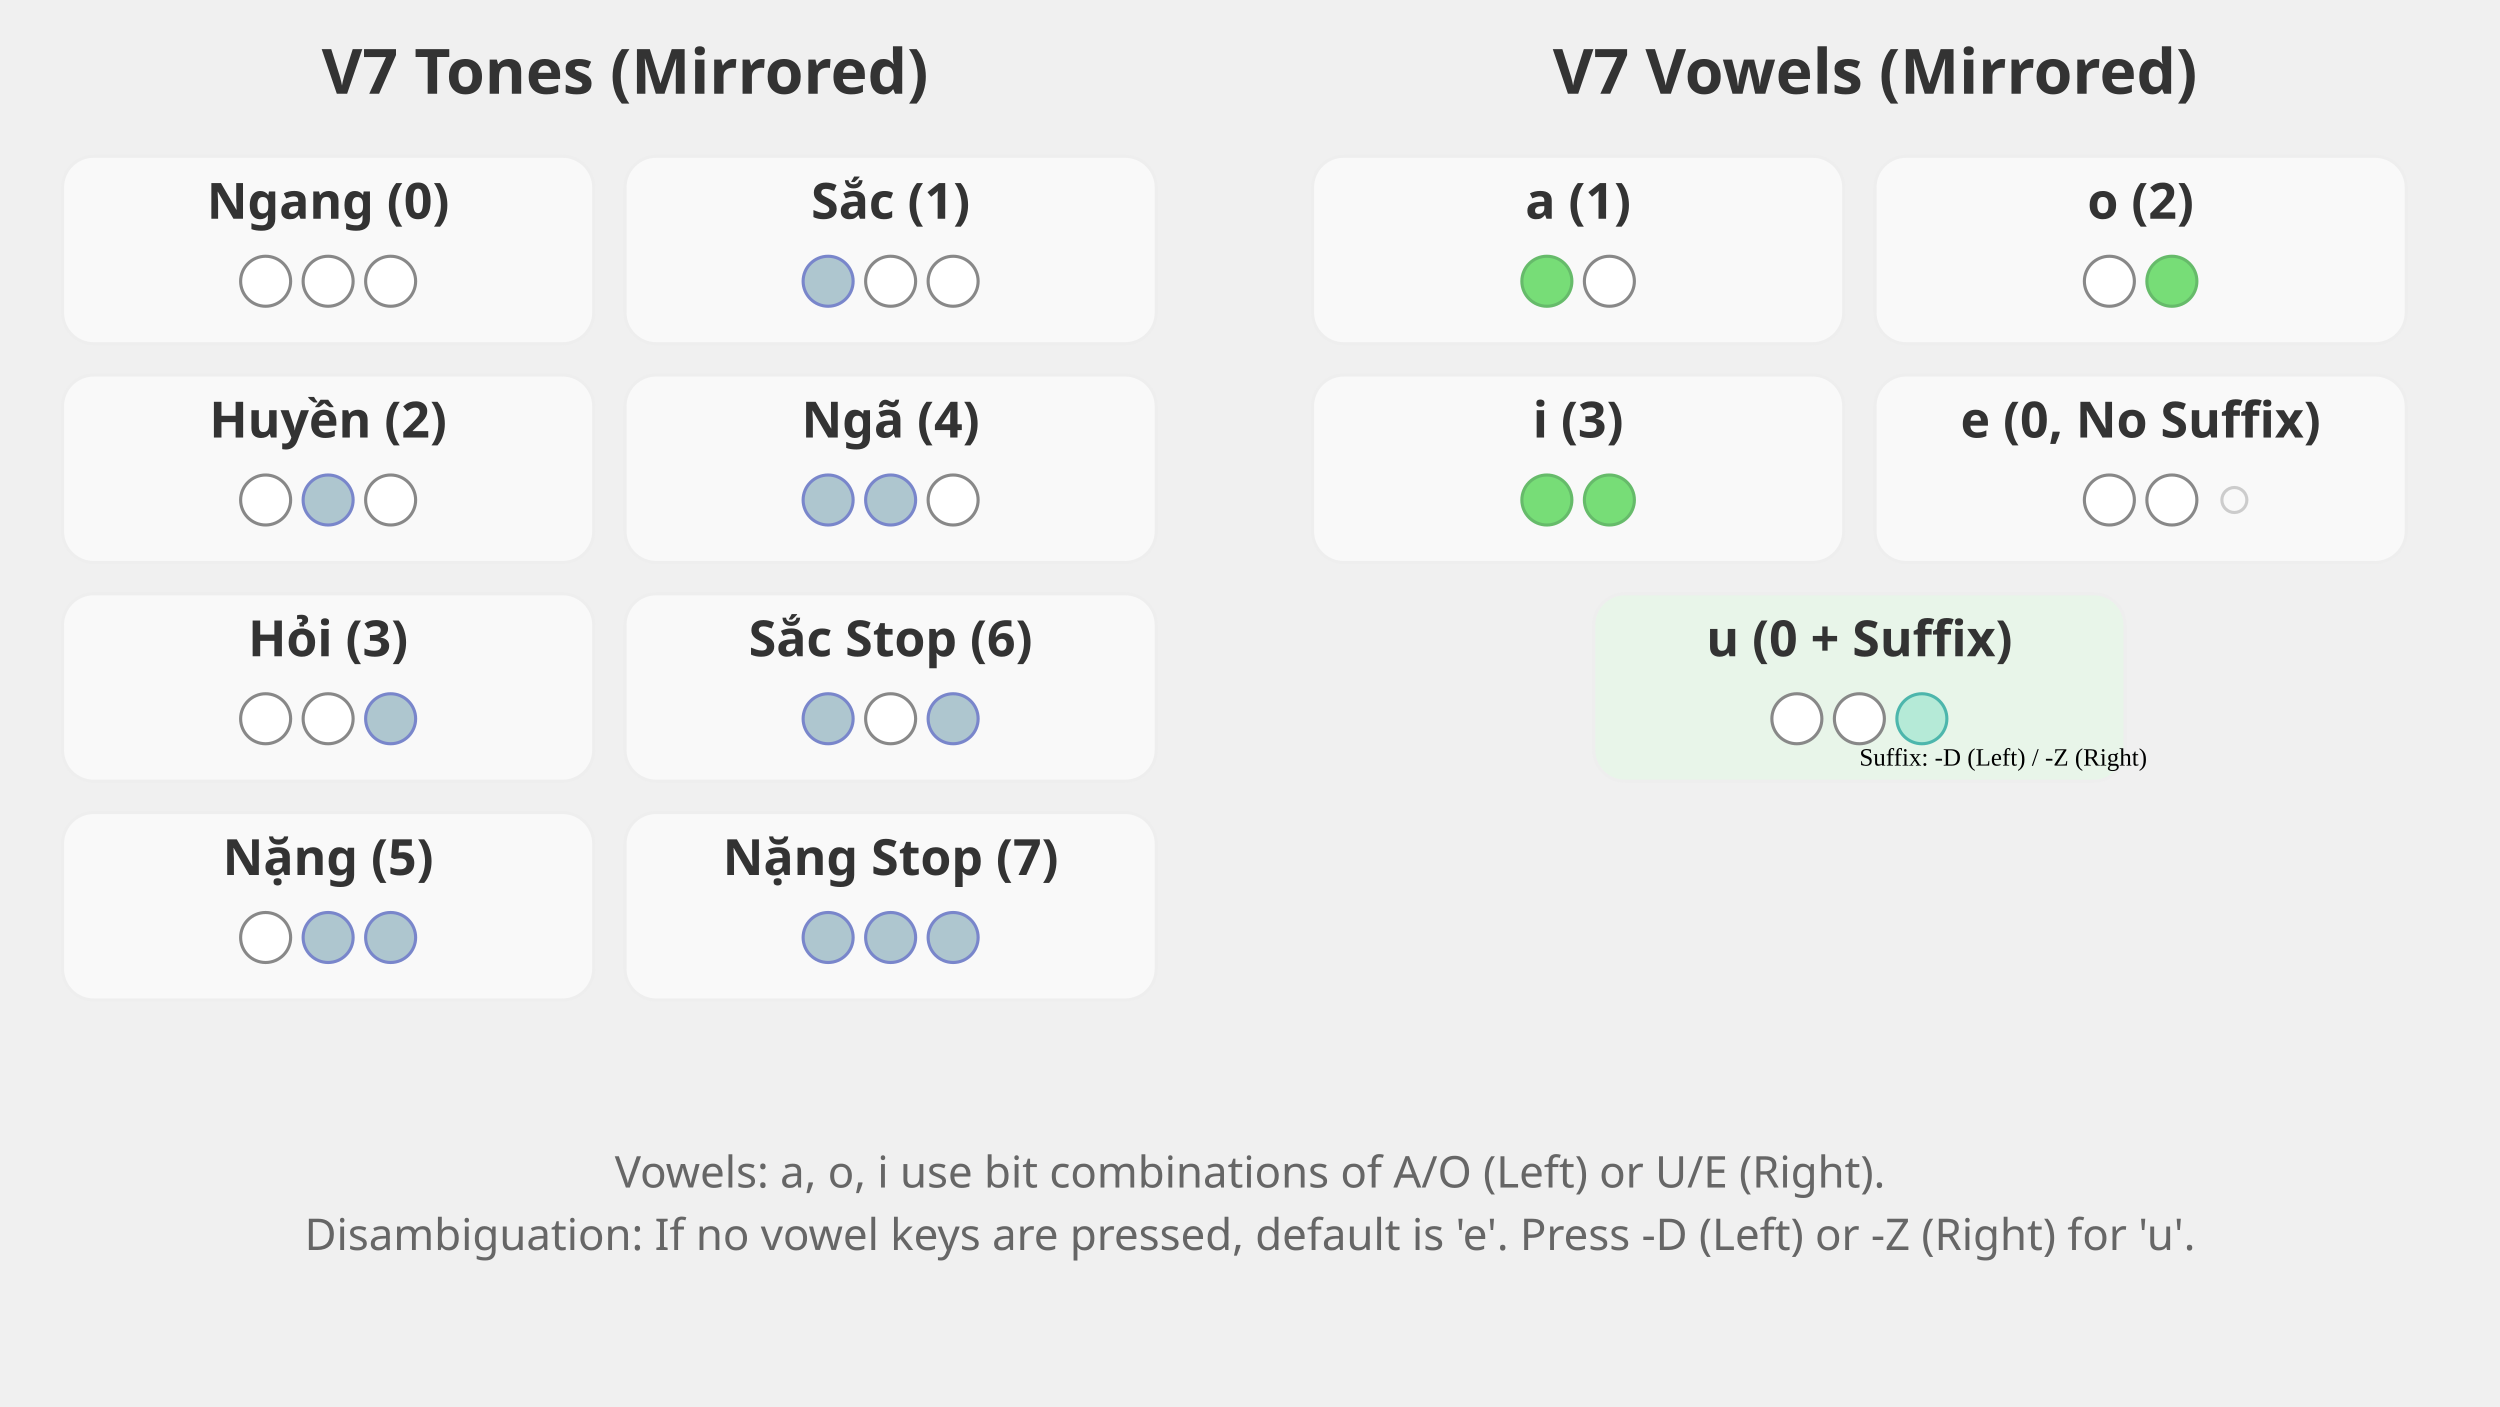
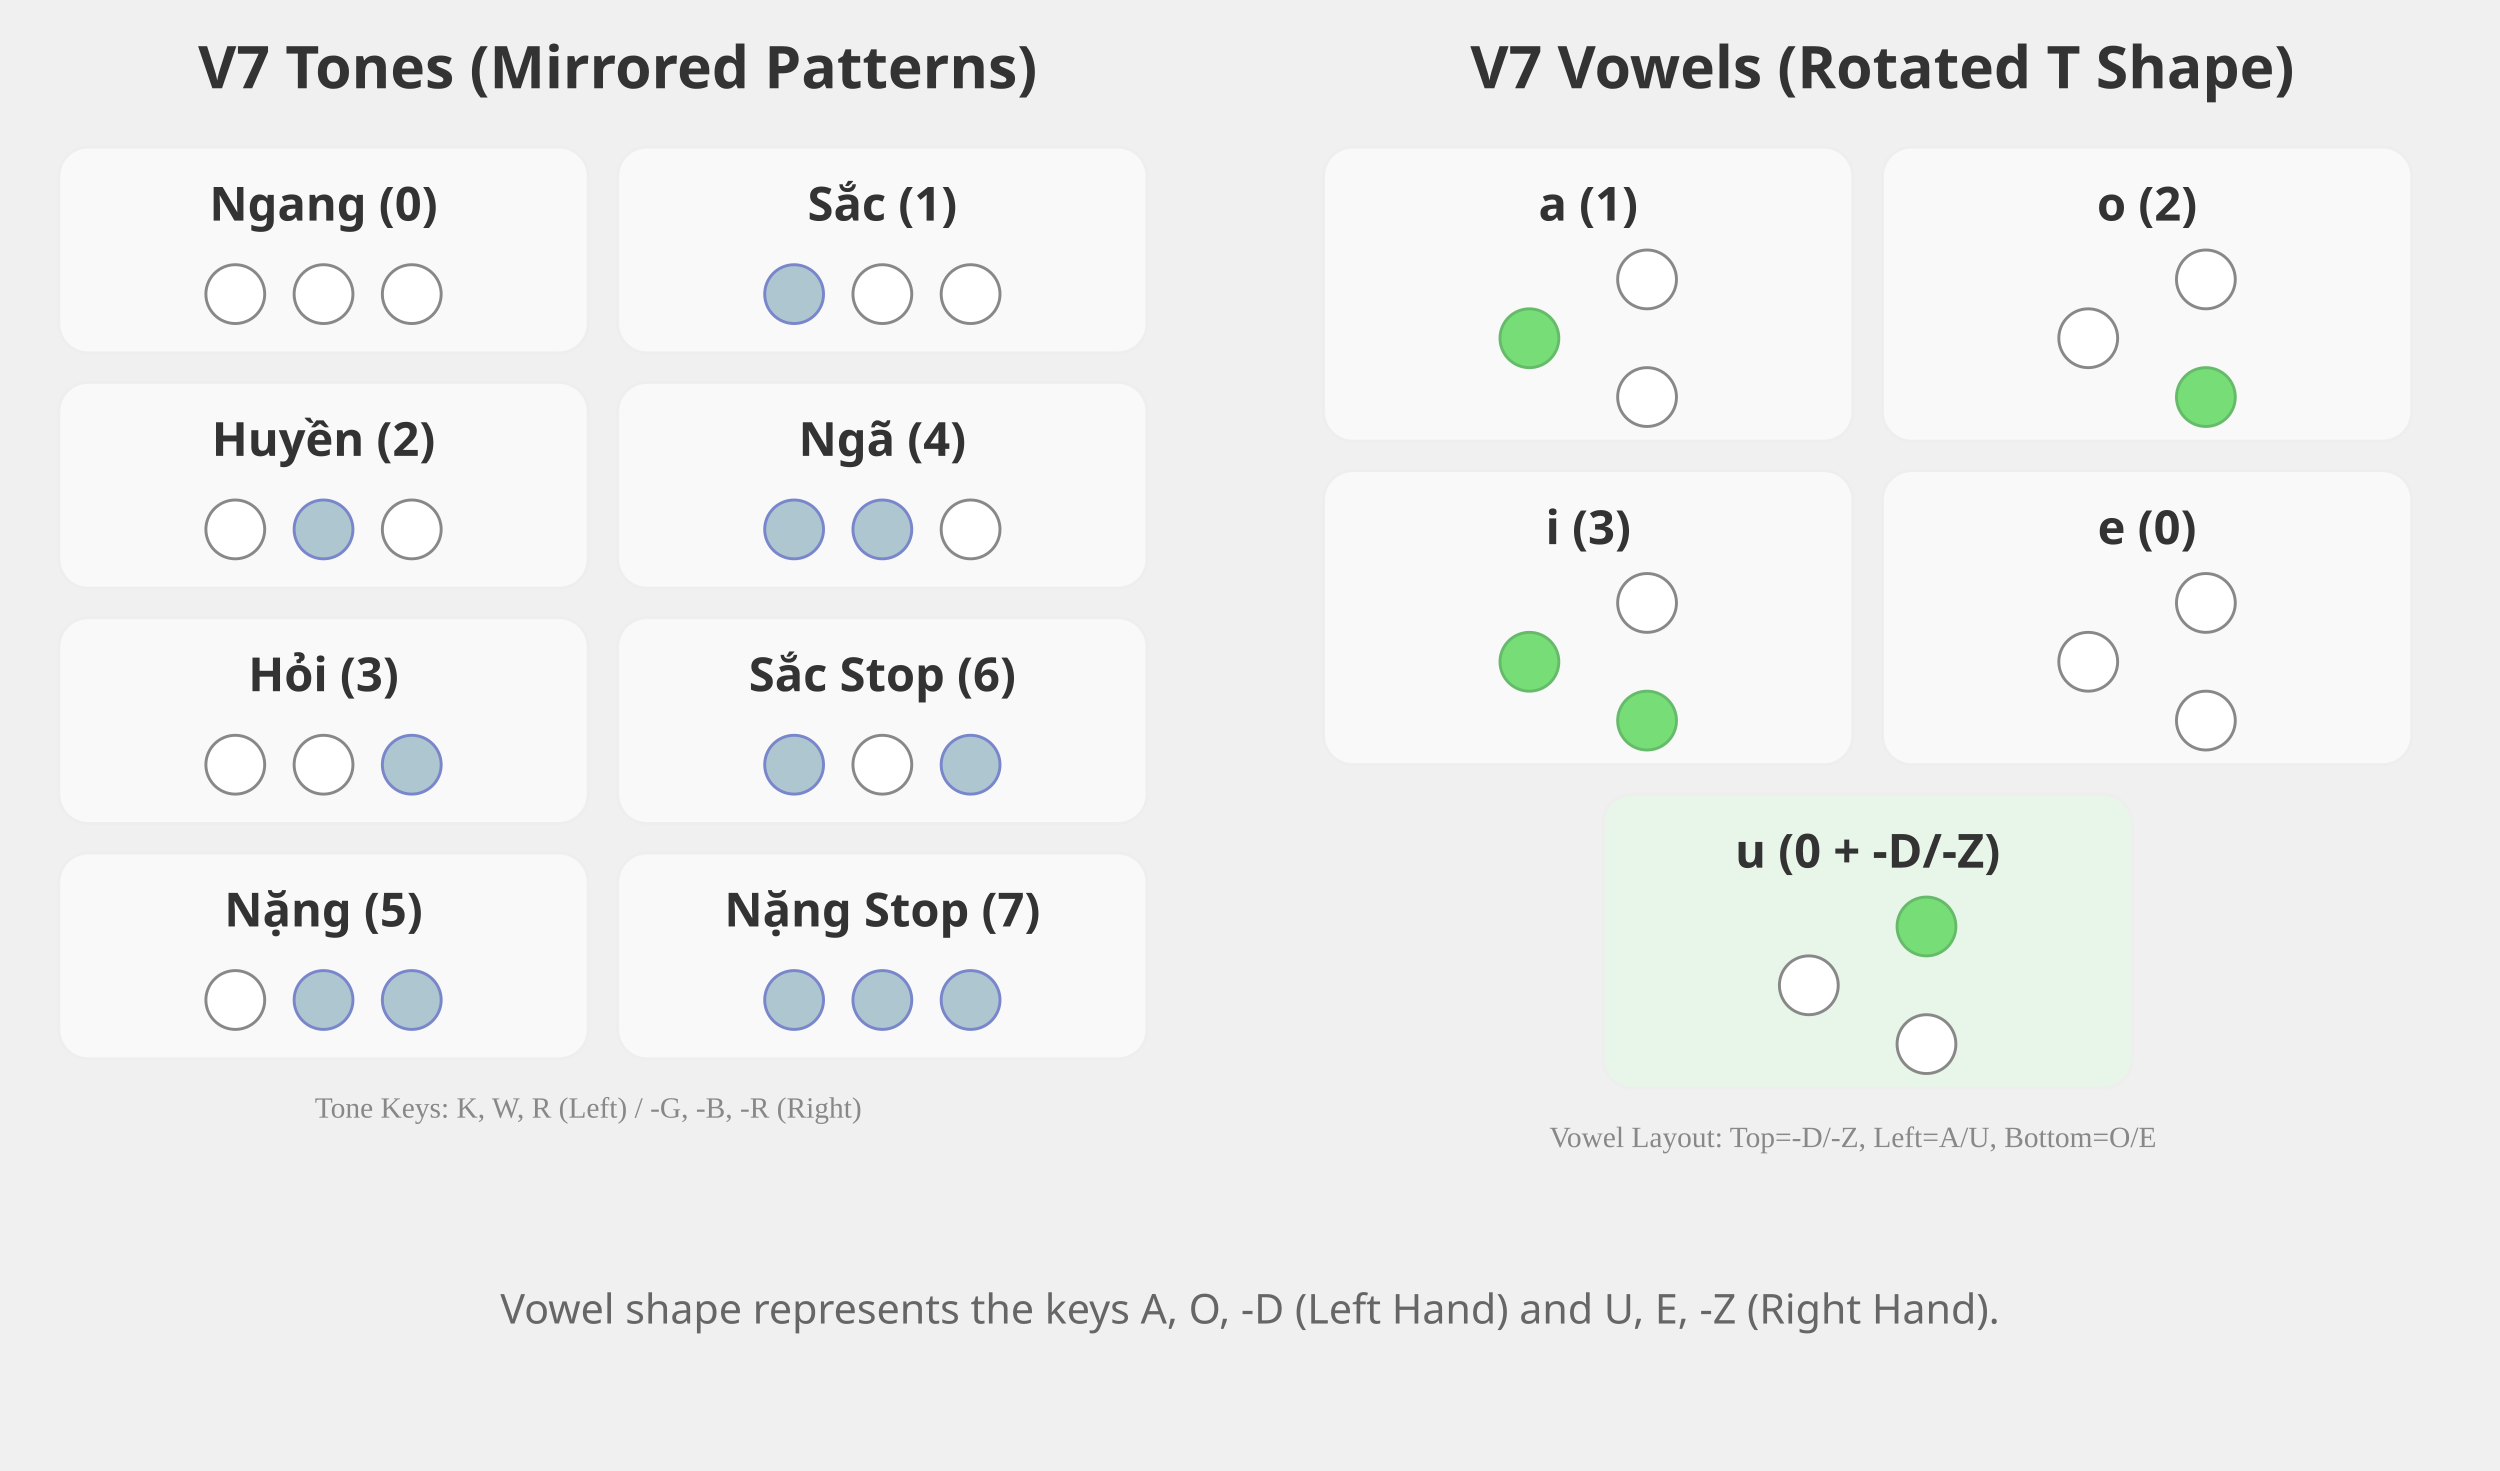
- <svg xmlns="http://www.w3.org/2000/svg" width="800" height="450" viewBox="0 0 800 450">
+ <svg xmlns="http://www.w3.org/2000/svg" width="850" height="500" viewBox="0 0 850 500">
  <defs>
    <style>
      .label { font-family: sans-serif; font-size: 16px; font-weight: bold; fill: #333; text-anchor: middle; }
-       .bit-dot { r: 8; stroke: #888; stroke-width: 1; fill: #FFF; }
+       .bit-dot { r: 10; stroke: #888; stroke-width: 1; fill: #FFF; }
      .bit-active-tone { fill: #AEC6CF; stroke: #7986CB; }
      .bit-active-vowel { fill: #77DD77; stroke: #66BB6A; }
-       .bit-active-suffix { fill: #B5EAD7; stroke: #4DB6AC; }
      .group-box { fill: #F9F9F9; rx: 10; ry: 10; stroke: #EEE; stroke-width: 1; }
+       .sub-label { font-size: 10px; fill: #888; text-anchor: middle; }
    </style>
  </defs>
-   <text x="200" y="30" class="label" style="font-size: 20px;">V7 Tones (Mirrored)</text>
-   <text x="600" y="30" class="label" style="font-size: 20px;">V7 Vowels (Mirrored)</text>
+   <text x="210" y="30" class="label" style="font-size: 20px;">V7 Tones (Mirrored Patterns)</text>
+   <text x="640" y="30" class="label" style="font-size: 20px;">V7 Vowels (Rotated T Shape)</text>
  <g transform="translate(20, 50)">
    <g transform="translate(0, 0)">
-       <rect width="170" height="60" class="group-box" />
-       <text x="85" y="20" class="label">Ngang (0)</text>
-       <circle cx="65" cy="40" class="bit-dot" />
-       <circle cx="85" cy="40" class="bit-dot" />
-       <circle cx="105" cy="40" class="bit-dot" />
+       <rect width="180" height="70" class="group-box" />
+       <text x="90" y="25" class="label">Ngang (0)</text>
+       <circle cx="60" cy="50" class="bit-dot" />
+       <circle cx="90" cy="50" class="bit-dot" />
+       <circle cx="120" cy="50" class="bit-dot" />
    </g>
-     <g transform="translate(180, 0)">
-       <rect width="170" height="60" class="group-box" />
-       <text x="85" y="20" class="label">Sắc (1)</text>
-       <circle cx="65" cy="40" class="bit-dot bit-active-tone" />
-       <circle cx="85" cy="40" class="bit-dot" />
-       <circle cx="105" cy="40" class="bit-dot" />
+     <g transform="translate(190, 0)">
+       <rect width="180" height="70" class="group-box" />
+       <text x="90" y="25" class="label">Sắc (1)</text>
+       <circle cx="60" cy="50" class="bit-dot bit-active-tone" />
+       <circle cx="90" cy="50" class="bit-dot" />
+       <circle cx="120" cy="50" class="bit-dot" />
    </g>
-     <g transform="translate(0, 70)">
-       <rect width="170" height="60" class="group-box" />
-       <text x="85" y="20" class="label">Huyền (2)</text>
-       <circle cx="65" cy="40" class="bit-dot" />
-       <circle cx="85" cy="40" class="bit-dot bit-active-tone" />
-       <circle cx="105" cy="40" class="bit-dot" />
+     <g transform="translate(0, 80)">
+       <rect width="180" height="70" class="group-box" />
+       <text x="90" y="25" class="label">Huyền (2)</text>
+       <circle cx="60" cy="50" class="bit-dot" />
+       <circle cx="90" cy="50" class="bit-dot bit-active-tone" />
+       <circle cx="120" cy="50" class="bit-dot" />
    </g>
-     <g transform="translate(180, 70)">
-       <rect width="170" height="60" class="group-box" />
-       <text x="85" y="20" class="label">Ngã (4)</text>
-       <circle cx="65" cy="40" class="bit-dot bit-active-tone" />
-       <circle cx="85" cy="40" class="bit-dot bit-active-tone" />
-       <circle cx="105" cy="40" class="bit-dot" />
+     <g transform="translate(190, 80)">
+       <rect width="180" height="70" class="group-box" />
+       <text x="90" y="25" class="label">Ngã (4)</text>
+       <circle cx="60" cy="50" class="bit-dot bit-active-tone" />
+       <circle cx="90" cy="50" class="bit-dot bit-active-tone" />
+       <circle cx="120" cy="50" class="bit-dot" />
    </g>
-     <g transform="translate(0, 140)">
-       <rect width="170" height="60" class="group-box" />
-       <text x="85" y="20" class="label">Hỏi (3)</text>
-       <circle cx="65" cy="40" class="bit-dot" />
-       <circle cx="85" cy="40" class="bit-dot" />
-       <circle cx="105" cy="40" class="bit-dot bit-active-tone" />
+     <g transform="translate(0, 160)">
+       <rect width="180" height="70" class="group-box" />
+       <text x="90" y="25" class="label">Hỏi (3)</text>
+       <circle cx="60" cy="50" class="bit-dot" />
+       <circle cx="90" cy="50" class="bit-dot" />
+       <circle cx="120" cy="50" class="bit-dot bit-active-tone" />
    </g>
-     <g transform="translate(180, 140)">
-       <rect width="170" height="60" class="group-box" />
-       <text x="85" y="20" class="label">Sắc Stop (6)</text>
-       <circle cx="65" cy="40" class="bit-dot bit-active-tone" />
-       <circle cx="85" cy="40" class="bit-dot" />
-       <circle cx="105" cy="40" class="bit-dot bit-active-tone" />
+     <g transform="translate(190, 160)">
+       <rect width="180" height="70" class="group-box" />
+       <text x="90" y="25" class="label">Sắc Stop (6)</text>
+       <circle cx="60" cy="50" class="bit-dot bit-active-tone" />
+       <circle cx="90" cy="50" class="bit-dot" />
+       <circle cx="120" cy="50" class="bit-dot bit-active-tone" />
    </g>
-     <g transform="translate(0, 210)">
-       <rect width="170" height="60" class="group-box" />
-       <text x="85" y="20" class="label">Nặng (5)</text>
-       <circle cx="65" cy="40" class="bit-dot" />
-       <circle cx="85" cy="40" class="bit-dot bit-active-tone" />
-       <circle cx="105" cy="40" class="bit-dot bit-active-tone" />
+     <g transform="translate(0, 240)">
+       <rect width="180" height="70" class="group-box" />
+       <text x="90" y="25" class="label">Nặng (5)</text>
+       <circle cx="60" cy="50" class="bit-dot" />
+       <circle cx="90" cy="50" class="bit-dot bit-active-tone" />
+       <circle cx="120" cy="50" class="bit-dot bit-active-tone" />
    </g>
-     <g transform="translate(180, 210)">
-       <rect width="170" height="60" class="group-box" />
-       <text x="85" y="20" class="label">Nặng Stop (7)</text>
-       <circle cx="65" cy="40" class="bit-dot bit-active-tone" />
-       <circle cx="85" cy="40" class="bit-dot bit-active-tone" />
-       <circle cx="105" cy="40" class="bit-dot bit-active-tone" />
+     <g transform="translate(190, 240)">
+       <rect width="180" height="70" class="group-box" />
+       <text x="90" y="25" class="label">Nặng Stop (7)</text>
+       <circle cx="60" cy="50" class="bit-dot bit-active-tone" />
+       <circle cx="90" cy="50" class="bit-dot bit-active-tone" />
+       <circle cx="120" cy="50" class="bit-dot bit-active-tone" />
    </g>
+     <text x="180" y="330" class="sub-label">Tone Keys: K, W, R (Left) / -G, -B, -R (Right)</text>
  </g>
-   <g transform="translate(420, 50)">
+   <g transform="translate(450, 50)">
    <g transform="translate(0, 0)">
-       <rect width="170" height="60" class="group-box" />
-       <text x="85" y="20" class="label">a (1)</text>
-       <circle cx="75" cy="40" class="bit-dot bit-active-vowel" />
-       <circle cx="95" cy="40" class="bit-dot" />
+       <rect width="180" height="100" class="group-box" />
+       <text x="90" y="25" class="label">a (1)</text>
+       <circle cx="110" cy="45" class="bit-dot" />
+       <circle cx="70" cy="65" class="bit-dot bit-active-vowel" />
+       <circle cx="110" cy="85" class="bit-dot" />
    </g>
-     <g transform="translate(180, 0)">
-       <rect width="170" height="60" class="group-box" />
-       <text x="85" y="20" class="label">o (2)</text>
-       <circle cx="75" cy="40" class="bit-dot" />
-       <circle cx="95" cy="40" class="bit-dot bit-active-vowel" />
+     <g transform="translate(190, 0)">
+       <rect width="180" height="100" class="group-box" />
+       <text x="90" y="25" class="label">o (2)</text>
+       <circle cx="110" cy="45" class="bit-dot" />
+       <circle cx="70" cy="65" class="bit-dot" />
+       <circle cx="110" cy="85" class="bit-dot bit-active-vowel" />
    </g>
-     <g transform="translate(0, 70)">
-       <rect width="170" height="60" class="group-box" />
-       <text x="85" y="20" class="label">i (3)</text>
-       <circle cx="75" cy="40" class="bit-dot bit-active-vowel" />
-       <circle cx="95" cy="40" class="bit-dot bit-active-vowel" />
+     <g transform="translate(0, 110)">
+       <rect width="180" height="100" class="group-box" />
+       <text x="90" y="25" class="label">i (3)</text>
+       <circle cx="110" cy="45" class="bit-dot" />
+       <circle cx="70" cy="65" class="bit-dot bit-active-vowel" />
+       <circle cx="110" cy="85" class="bit-dot bit-active-vowel" />
    </g>
-     <g transform="translate(180, 70)">
-       <rect width="170" height="60" class="group-box" />
-       <text x="85" y="20" class="label">e (0, No Suffix)</text>
-       <circle cx="75" cy="40" class="bit-dot" />
-       <circle cx="95" cy="40" class="bit-dot" />
-       <circle cx="115" cy="40" r="4" fill="none" stroke="#CCC" />
+     <g transform="translate(190, 110)">
+       <rect width="180" height="100" class="group-box" />
+       <text x="90" y="25" class="label">e (0)</text>
+       <circle cx="110" cy="45" class="bit-dot" />
+       <circle cx="70" cy="65" class="bit-dot" />
+       <circle cx="110" cy="85" class="bit-dot" />
    </g>
-     <g transform="translate(90, 140)">
-       <rect width="170" height="60" class="group-box" style="fill: #E8F5E9;" />
-       <text x="85" y="20" class="label">u (0 + Suffix)</text>
-       <circle cx="65" cy="40" class="bit-dot" />
-       <circle cx="85" cy="40" class="bit-dot" />
-       <circle cx="105" cy="40" class="bit-dot bit-active-suffix" />
-       <text x="85" y="55" class="bit-label" style="font-size: 8px;">Suffix: -D (Left) / -Z (Right)</text>
+     <g transform="translate(95, 220)">
+       <rect width="180" height="100" class="group-box" style="fill: #E8F5E9;" />
+       <text x="90" y="25" class="label">u (0 + -D/-Z)</text>
+       <circle cx="110" cy="45" class="bit-dot bit-active-vowel" />
+       <circle cx="70" cy="65" class="bit-dot" />
+       <circle cx="110" cy="85" class="bit-dot" />
    </g>
+     <text x="180" y="340" class="sub-label">Vowel Layout: Top=-D/-Z, Left=A/U, Bottom=O/E</text>
  </g>
-   <text x="400" y="380" class="label" style="font-size: 14px; font-weight: normal; fill: #666;">
-     Vowels: a, o, i use bit combinations of A/O (Left) or U/E (Right).
-   </text>
-   <text x="400" y="400" class="label" style="font-size: 14px; font-weight: normal; fill: #666;">
-     Disambiguation: If no vowel keys are pressed, default is 'e'. Press -D (Left) or -Z (Right) for 'u'.
+   <text x="425" y="450" class="label" style="font-size: 14px; font-weight: normal; fill: #666;">
+     Vowel shape represents the keys A, O, -D (Left Hand) and U, E, -Z (Right Hand).
  </text>
</svg>
